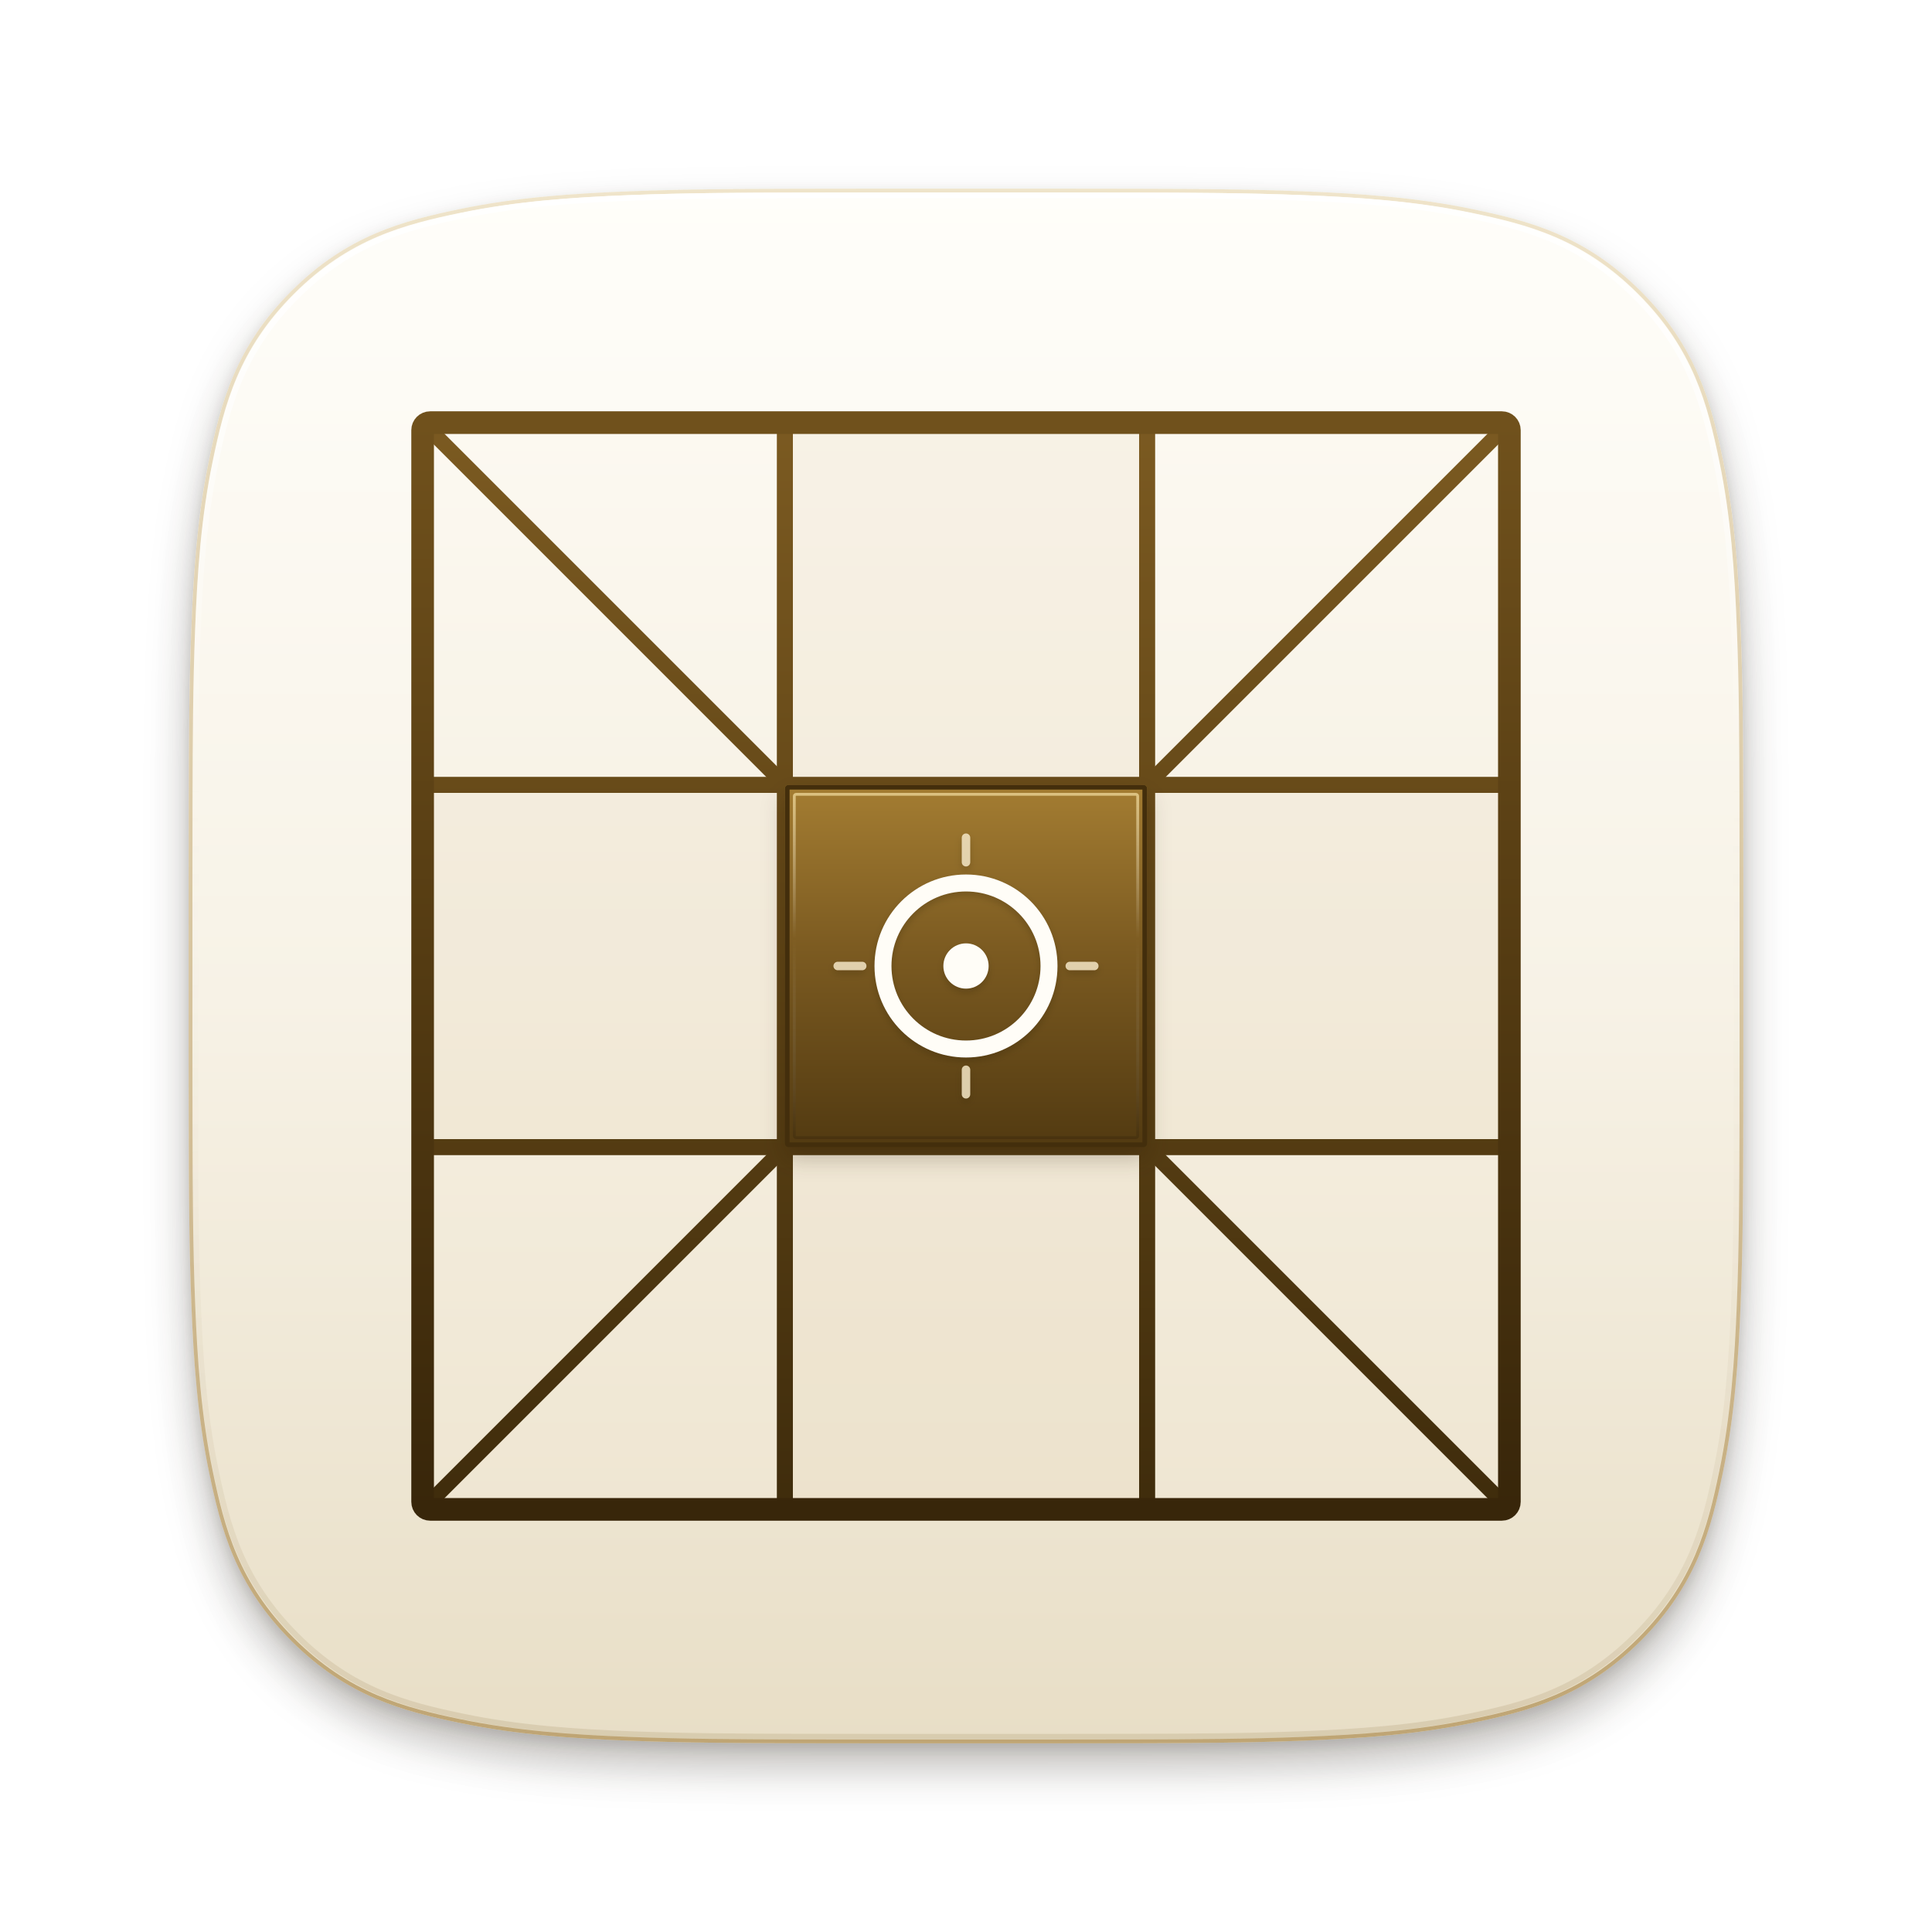
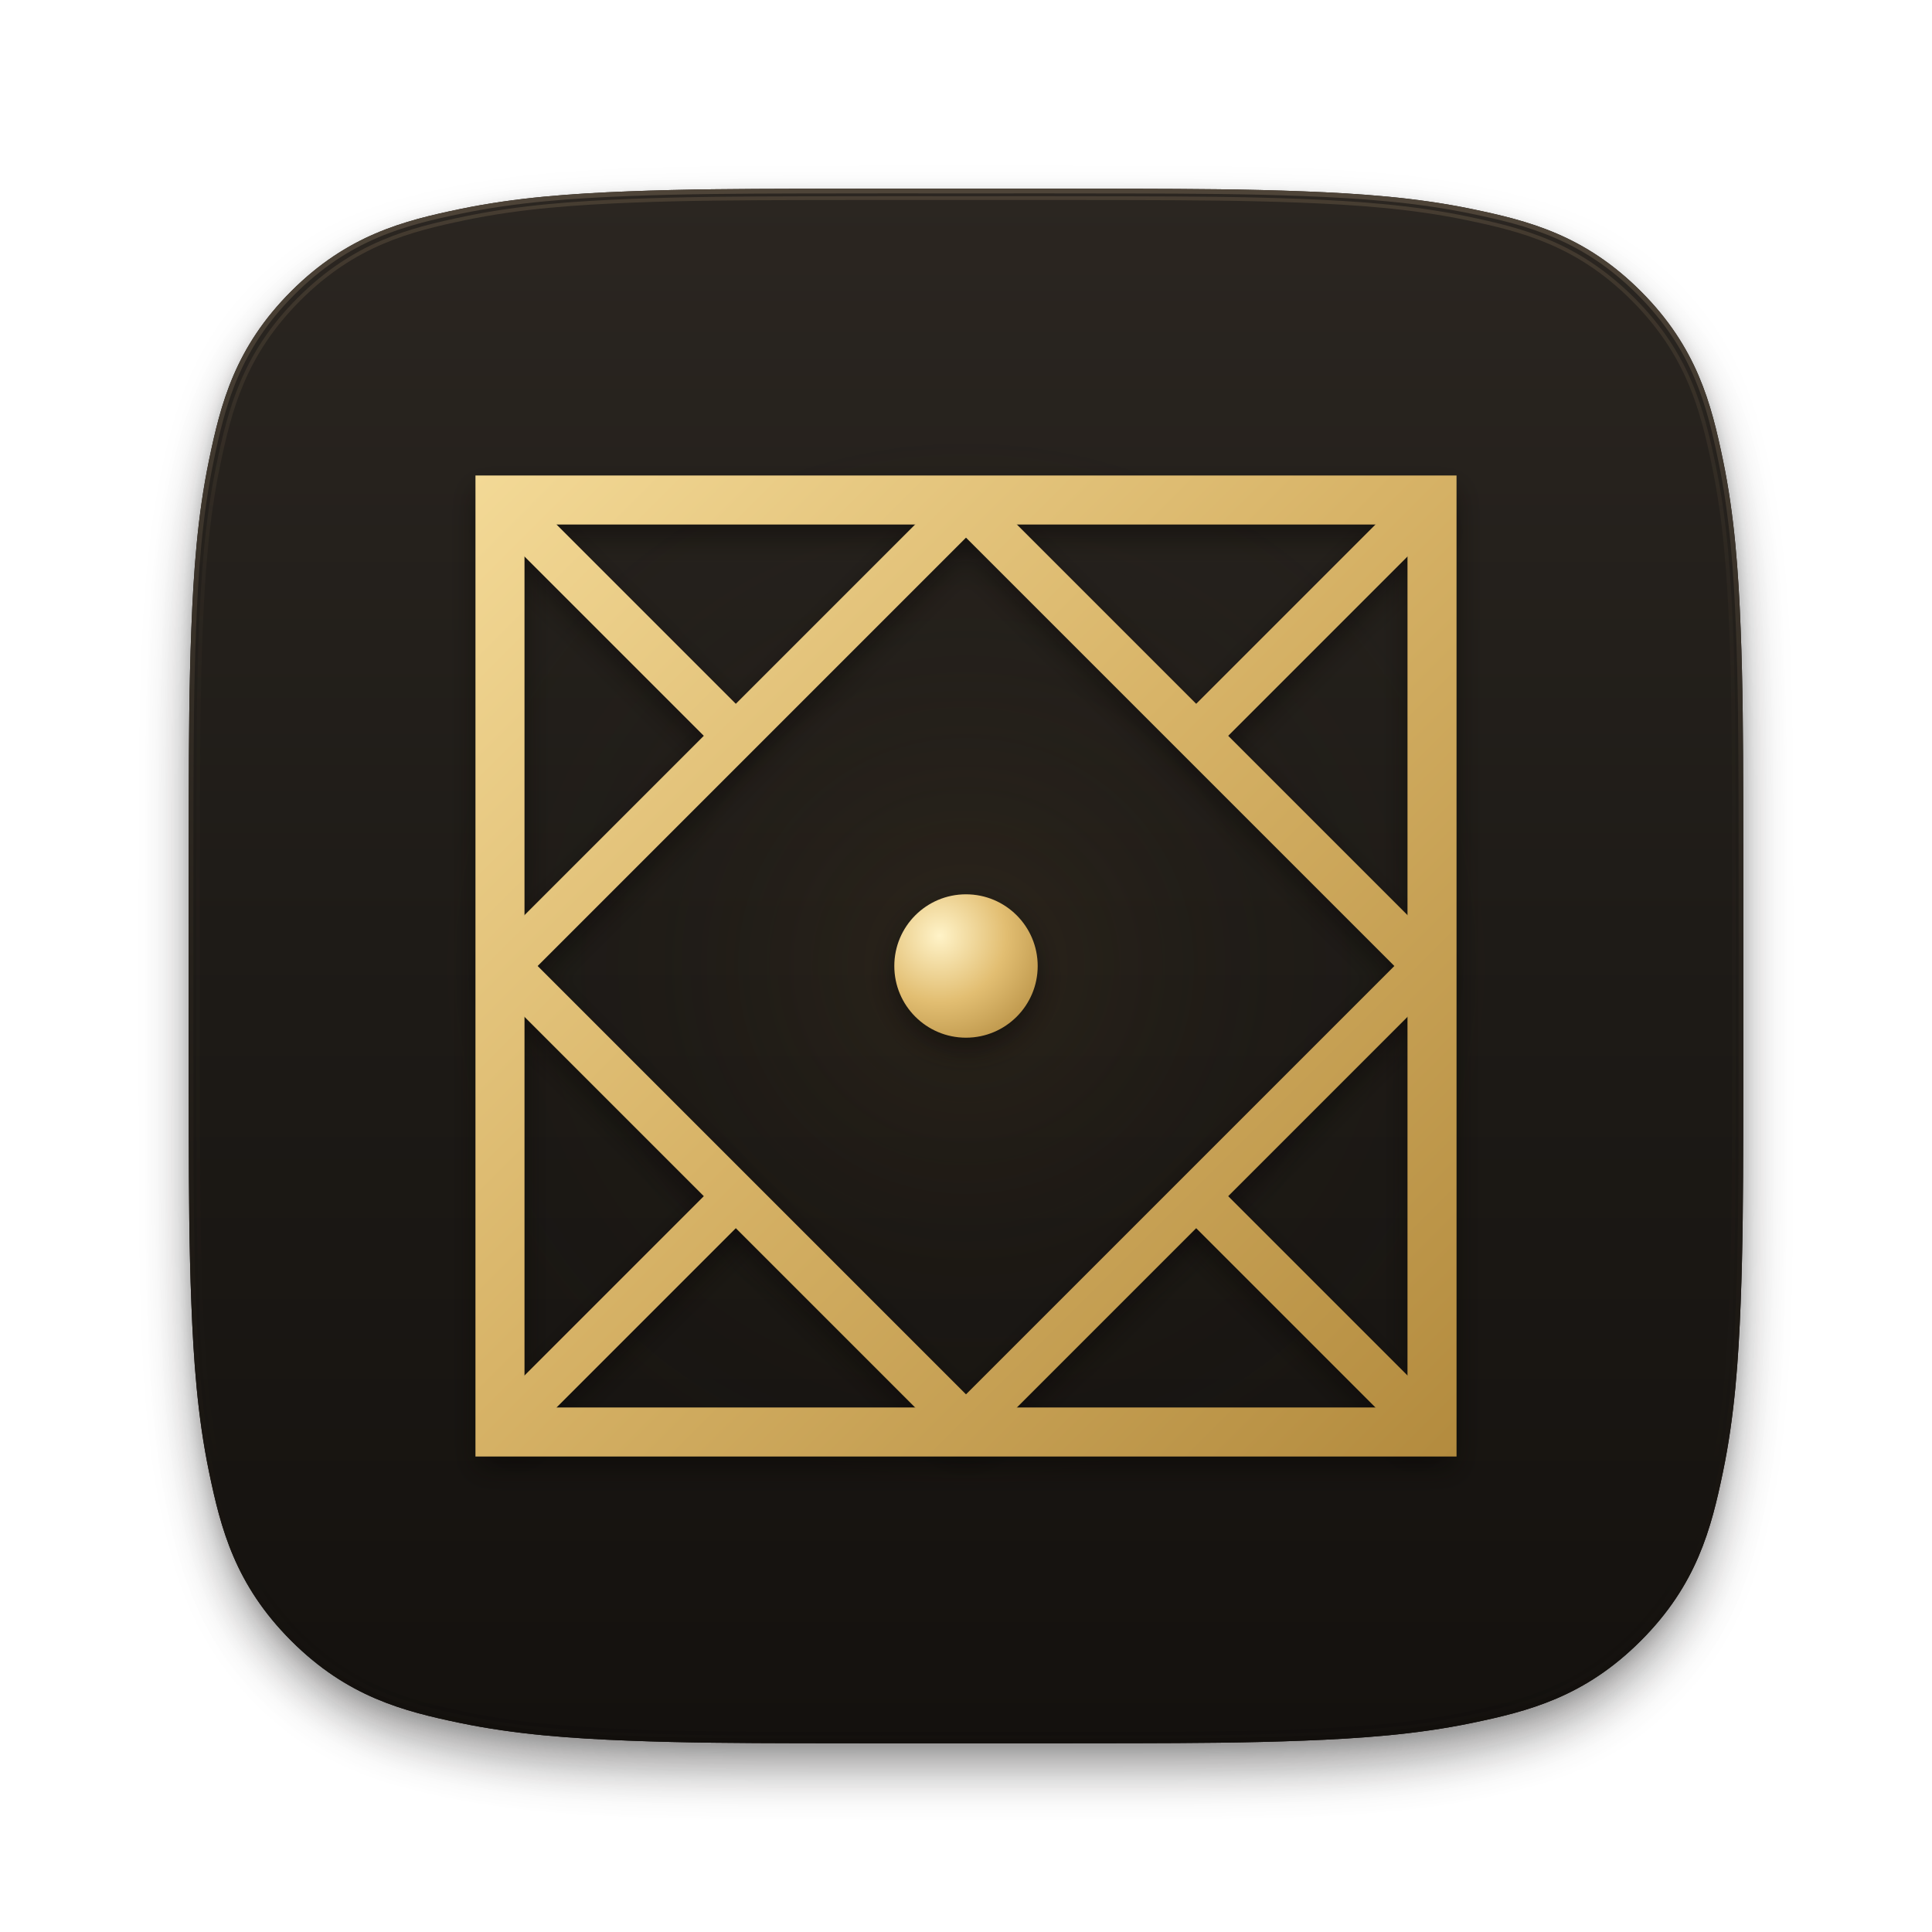
<svg xmlns="http://www.w3.org/2000/svg" width="1024" height="1024" viewBox="0 0 1024 1024">
  <defs>
-     <filter id="filter-1" filterUnits="userSpaceOnUse" x="40.994" y="40.994" width="942.011" height="942.011" data-vc-blend="multiply" color-interpolation-filters="sRGB">
-       <feGaussianBlur in="SourceAlpha" stdDeviation="3" />
+     <filter id="filter-1" filterUnits="userSpaceOnUse" x="34.494" y="34.494" width="955.011" height="955.011" data-vc-blend="multiply" color-interpolation-filters="sRGB">
+       <feGaussianBlur in="SourceAlpha" stdDeviation="3.5" />
      <feOffset dx="0" dy="3" result="shadow" />
-       <feFlood flood-color="#1c140a" flood-opacity="0.14" />
+       <feFlood flood-color="#0a0806" flood-opacity="0.18" />
      <feComposite in2="shadow" operator="in" result="paint" />
      <feMerge>
        <feMergeNode in="paint" />
        <feMergeNode in="SourceGraphic" />
      </feMerge>
    </filter>
-     <filter id="filter-2" filterUnits="userSpaceOnUse" x="40.994" y="40.994" width="942.011" height="942.011" data-vc-blend="multiply" color-interpolation-filters="sRGB">
-       <feGaussianBlur in="SourceAlpha" stdDeviation="11" />
-       <feOffset dx="0" dy="12" result="shadow" />
-       <feFlood flood-color="#1c140a" flood-opacity="0.26" />
+     <filter id="filter-2" filterUnits="userSpaceOnUse" x="34.494" y="34.494" width="955.011" height="955.011" data-vc-blend="multiply" color-interpolation-filters="sRGB">
+       <feGaussianBlur in="SourceAlpha" stdDeviation="12" />
+       <feOffset dx="0" dy="14" result="shadow" />
+       <feFlood flood-color="#0a0806" flood-opacity="0.34" />
      <feComposite in2="shadow" operator="in" result="paint" />
      <feMerge>
        <feMergeNode in="paint" />
        <feMergeNode in="SourceGraphic" />
      </feMerge>
    </filter>
    <linearGradient id="linear-gradient-1" x1="512" y1="100" x2="512" y2="924" gradientUnits="userSpaceOnUse">
-       <stop offset="0" stop-color="#fffefa" />
-       <stop offset="0.52" stop-color="#f7f2e6" />
-       <stop offset="1" stop-color="#e8dec6" />
+       <stop offset="0" stop-color="#2b2621" />
+       <stop offset="0.48" stop-color="#1e1b17" />
+       <stop offset="1" stop-color="#14110e" />
    </linearGradient>
    <clipPath id="clip-path-1">
      <path d="M512 100 C541.8 100 571.61 99.97 601.41 100.05 C631.22 100.12 661.02 100.25 690.83 101.42 C720.63 102.58 750.44 104.61 780.24 110.81 C810.04 117.01 839.85 124.54 869.65 154.35 C899.46 184.15 906.99 213.96 913.19 243.76 C919.39 273.56 921.42 303.37 922.58 333.17 C923.75 362.98 923.88 392.78 923.95 422.59 C924.03 452.39 924 482.2 924 512 C924 541.8 924.03 571.61 923.95 601.41 C923.88 631.22 923.75 661.02 922.58 690.83 C921.42 720.63 919.39 750.44 913.19 780.24 C906.99 810.04 899.46 839.85 869.65 869.65 C839.85 899.46 810.04 906.99 780.24 913.19 C750.44 919.39 720.63 921.42 690.83 922.58 C661.02 923.75 631.22 923.88 601.41 923.95 C571.61 924.03 541.8 924 512 924 C482.2 924 452.39 924.03 422.59 923.95 C392.78 923.88 362.98 923.75 333.17 922.58 C303.37 921.42 273.56 919.39 243.76 913.19 C213.96 906.99 184.15 899.46 154.35 869.65 C124.54 839.85 117.01 810.04 110.81 780.24 C104.61 750.44 102.58 720.63 101.42 690.83 C100.25 661.02 100.12 631.22 100.05 601.41 C99.97 571.61 100 541.8 100 512 C100 482.2 99.97 452.39 100.05 422.59 C100.12 392.78 100.25 362.98 101.42 333.17 C102.58 303.37 104.61 273.56 110.81 243.76 C117.01 213.96 124.54 184.15 154.35 154.35 C184.15 124.54 213.96 117.01 243.76 110.81 C273.56 104.61 303.37 102.58 333.17 101.42 C362.98 100.25 392.78 100.12 422.59 100.05 C452.39 99.97 482.2 100 512 100 Z" />
    </clipPath>
    <linearGradient id="linear-gradient-2" x1="512" y1="100" x2="512" y2="924" gradientUnits="userSpaceOnUse">
-       <stop offset="0" stop-color="#efe4ca" />
-       <stop offset="1" stop-color="#bfa574" />
+       <stop offset="0" stop-color="#4e4438" />
+       <stop offset="0.5" stop-color="#26211b" />
+       <stop offset="1" stop-color="#120f0c" />
    </linearGradient>
    <clipPath id="clip-path-2">
-       <path d="M512 102 C541.66 102 571.32 101.97 600.98 102.05 C630.64 102.12 660.3 102.25 689.96 103.41 C719.62 104.57 749.28 106.58 778.94 112.75 C808.6 118.92 838.26 126.42 867.92 156.08 C897.58 185.74 905.08 215.4 911.25 245.06 C917.42 274.72 919.43 304.38 920.59 334.04 C921.75 363.7 921.88 393.36 921.95 423.02 C922.03 452.68 922 482.34 922 512 C922 541.66 922.03 571.32 921.95 600.98 C921.88 630.64 921.75 660.3 920.59 689.96 C919.43 719.62 917.42 749.28 911.25 778.94 C905.08 808.6 897.58 838.26 867.92 867.92 C838.26 897.58 808.6 905.08 778.94 911.25 C749.28 917.42 719.62 919.43 689.96 920.59 C660.3 921.75 630.64 921.88 600.98 921.95 C571.32 922.03 541.66 922 512 922 C482.34 922 452.68 922.03 423.02 921.95 C393.36 921.88 363.7 921.75 334.04 920.59 C304.38 919.43 274.72 917.42 245.06 911.25 C215.4 905.08 185.74 897.58 156.08 867.92 C126.42 838.26 118.92 808.6 112.75 778.94 C106.58 749.28 104.57 719.62 103.41 689.96 C102.25 660.3 102.12 630.64 102.05 600.98 C101.97 571.32 102 541.66 102 512 C102 482.34 101.97 452.68 102.05 423.02 C102.12 393.36 102.25 363.7 103.41 334.04 C104.57 304.38 106.58 274.72 112.75 245.06 C118.92 215.4 126.42 185.74 156.08 156.08 C185.74 126.42 215.4 118.92 245.06 112.75 C274.72 106.58 304.38 104.57 334.04 103.41 C363.7 102.25 393.36 102.12 423.02 102.05 C452.68 101.97 482.34 102 512 102 Z" />
+       <path d="M512 104 C541.52 104 571.03 103.97 600.55 104.05 C630.06 104.12 659.58 104.25 689.09 105.4 C718.61 106.56 748.12 108.56 777.64 114.7 C807.15 120.84 836.67 128.3 866.18 157.82 C895.7 187.33 903.16 216.85 909.3 246.36 C915.44 275.88 917.44 305.39 918.6 334.91 C919.75 364.42 919.88 393.94 919.95 423.45 C920.03 452.97 920 482.48 920 512 C920 541.52 920.03 571.03 919.95 600.55 C919.88 630.06 919.75 659.58 918.6 689.09 C917.44 718.61 915.44 748.12 909.3 777.64 C903.16 807.15 895.7 836.67 866.18 866.18 C836.67 895.7 807.15 903.16 777.64 909.3 C748.12 915.44 718.61 917.44 689.09 918.6 C659.58 919.75 630.06 919.88 600.55 919.95 C571.03 920.03 541.52 920 512 920 C482.48 920 452.97 920.03 423.45 919.95 C393.94 919.88 364.42 919.75 334.91 918.6 C305.39 917.44 275.88 915.44 246.36 909.3 C216.85 903.16 187.33 895.7 157.82 866.18 C128.3 836.67 120.84 807.15 114.7 777.64 C108.56 748.12 106.56 718.61 105.4 689.09 C104.25 659.58 104.12 630.06 104.05 600.55 C103.97 571.03 104 541.52 104 512 C104 482.48 103.97 452.97 104.05 423.45 C104.12 393.94 104.25 364.42 105.4 334.91 C106.56 305.39 108.56 275.88 114.7 246.36 C120.84 216.85 128.3 187.33 157.82 157.82 C187.33 128.3 216.85 120.84 246.36 114.7 C275.88 108.56 305.39 106.56 334.91 105.4 C364.42 104.25 393.94 104.12 423.45 104.05 C452.97 103.97 482.48 104 512 104 Z" />
    </clipPath>
-     <linearGradient id="linear-gradient-3" x1="512" y1="102" x2="512" y2="922" gradientUnits="userSpaceOnUse">
-       <stop offset="0" stop-color="#ffffff" stop-opacity="0.92" />
-       <stop offset="0.36" stop-color="#ffffff" stop-opacity="0" />
-       <stop offset="1" stop-color="#7c5b21" stop-opacity="0.14" />
+     <linearGradient id="linear-gradient-3" x1="512" y1="104" x2="512" y2="920" gradientUnits="userSpaceOnUse">
+       <stop offset="0" stop-color="#6e5e49" stop-opacity="0.42" />
+       <stop offset="0.35" stop-color="#383026" stop-opacity="0.14" />
+       <stop offset="1" stop-color="#0e0c0a" stop-opacity="0.35" />
    </linearGradient>
-     <linearGradient id="linear-gradient-4" x1="512" y1="224" x2="512" y2="800" gradientUnits="userSpaceOnUse">
-       <stop offset="0" stop-color="#fcf9f1" />
-       <stop offset="1" stop-color="#efe6d2" />
-     </linearGradient>
-     <linearGradient id="linear-gradient-5" x1="512" y1="224" x2="512" y2="800" gradientUnits="userSpaceOnUse">
-       <stop offset="0" stop-color="#7b5a21" />
-       <stop offset="0.5" stop-color="#5e4315" />
-       <stop offset="1" stop-color="#3f2c0c" />
-     </linearGradient>
-     <linearGradient id="linear-gradient-6" x1="512" y1="224" x2="512" y2="800" gradientUnits="userSpaceOnUse">
-       <stop offset="0" stop-color="#70511c" />
-       <stop offset="0.5" stop-color="#543b12" />
-       <stop offset="1" stop-color="#38260a" />
-     </linearGradient>
-     <filter id="filter-3" filterUnits="userSpaceOnUse" x="390" y="390" width="244" height="244" data-vc-blend="multiply" color-interpolation-filters="sRGB">
-       <feGaussianBlur in="SourceAlpha" stdDeviation="6" />
-       <feOffset dx="0" dy="6" result="shadow" />
-       <feFlood flood-color="#2a1b06" flood-opacity="0.24" />
+     <radialGradient id="radial-gradient-1" cx="512" cy="512" r="300" gradientUnits="userSpaceOnUse">
+       <stop offset="0" stop-color="#5c4728" stop-opacity="0.22" />
+       <stop offset="0.55" stop-color="#30261a" stop-opacity="0.08" />
+       <stop offset="1" stop-color="#1e1b17" stop-opacity="0" />
+     </radialGradient>
+     <filter id="filter-3" filterUnits="userSpaceOnUse" x="227.515" y="227.515" width="200.971" height="200.971" data-vc-blend="multiply" color-interpolation-filters="sRGB">
+       <feGaussianBlur in="SourceAlpha" stdDeviation="7" />
+       <feOffset dx="0" dy="7" result="shadow" />
+       <feFlood flood-color="#080604" flood-opacity="0.44" />
      <feComposite in2="shadow" operator="in" result="paint" />
      <feMerge>
        <feMergeNode in="paint" />
        <feMergeNode in="SourceGraphic" />
      </feMerge>
    </filter>
-     <linearGradient id="linear-gradient-7" x1="512" y1="416" x2="512" y2="608" gradientUnits="userSpaceOnUse">
-       <stop offset="0" stop-color="#a47d32" />
-       <stop offset="0.45" stop-color="#7c5b21" />
-       <stop offset="1" stop-color="#523a11" />
-     </linearGradient>
-     <clipPath id="clip-path-3">
-       <path d="M418 416 L606 416 C607.105 416 608 416.895 608 418 L608 606 C608 607.105 607.105 608 606 608 L418 608 C416.895 608 416 607.105 416 606 L416 418 C416 416.895 416.895 416 418 416 Z" />
-     </clipPath>
-     <linearGradient id="linear-gradient-8" x1="512" y1="421" x2="512" y2="603" gradientUnits="userSpaceOnUse">
-       <stop offset="0" stop-color="#f6e1a4" stop-opacity="0.68" />
-       <stop offset="0.42" stop-color="#ffffff" stop-opacity="0" />
-       <stop offset="1" stop-color="#2f1f07" stop-opacity="0.3" />
-     </linearGradient>
-     <filter id="filter-4" filterUnits="userSpaceOnUse" x="431.75" y="431.75" width="160.5" height="160.5" data-vc-blend="multiply" color-interpolation-filters="sRGB">
-       <feGaussianBlur in="SourceAlpha" stdDeviation="2" />
-       <feOffset dx="0" dy="2" result="shadow" />
-       <feFlood flood-color="#2d1e07" flood-opacity="0.24" />
+     <filter id="filter-4" filterUnits="userSpaceOnUse" x="595.515" y="227.515" width="200.971" height="200.971" data-vc-blend="multiply" color-interpolation-filters="sRGB">
+       <feGaussianBlur in="SourceAlpha" stdDeviation="7" />
+       <feOffset dx="0" dy="7" result="shadow" />
+       <feFlood flood-color="#080604" flood-opacity="0.44" />
      <feComposite in2="shadow" operator="in" result="paint" />
      <feMerge>
        <feMergeNode in="paint" />
        <feMergeNode in="SourceGraphic" />
      </feMerge>
    </filter>
+     <filter id="filter-5" filterUnits="userSpaceOnUse" x="595.515" y="595.515" width="200.971" height="200.971" data-vc-blend="multiply" color-interpolation-filters="sRGB">
+       <feGaussianBlur in="SourceAlpha" stdDeviation="7" />
+       <feOffset dx="0" dy="7" result="shadow" />
+       <feFlood flood-color="#080604" flood-opacity="0.44" />
+       <feComposite in2="shadow" operator="in" result="paint" />
+       <feMerge>
+         <feMergeNode in="paint" />
+         <feMergeNode in="SourceGraphic" />
+       </feMerge>
+     </filter>
+     <filter id="filter-6" filterUnits="userSpaceOnUse" x="227.515" y="595.515" width="200.971" height="200.971" data-vc-blend="multiply" color-interpolation-filters="sRGB">
+       <feGaussianBlur in="SourceAlpha" stdDeviation="7" />
+       <feOffset dx="0" dy="7" result="shadow" />
+       <feFlood flood-color="#080604" flood-opacity="0.44" />
+       <feComposite in2="shadow" operator="in" result="paint" />
+       <feMerge>
+         <feMergeNode in="paint" />
+         <feMergeNode in="SourceGraphic" />
+       </feMerge>
+     </filter>
+     <filter id="filter-7" filterUnits="userSpaceOnUse" x="229.515" y="229.515" width="564.971" height="564.971" data-vc-blend="multiply" color-interpolation-filters="sRGB">
+       <feGaussianBlur in="SourceAlpha" stdDeviation="7" />
+       <feOffset dx="0" dy="7" result="shadow" />
+       <feFlood flood-color="#080604" flood-opacity="0.44" />
+       <feComposite in2="shadow" operator="in" result="paint" />
+       <feMerge>
+         <feMergeNode in="paint" />
+         <feMergeNode in="SourceGraphic" />
+       </feMerge>
+     </filter>
+     <filter id="filter-8" filterUnits="userSpaceOnUse" x="222" y="222" width="580" height="580" data-vc-blend="multiply" color-interpolation-filters="sRGB">
+       <feGaussianBlur in="SourceAlpha" stdDeviation="7" />
+       <feOffset dx="0" dy="7" result="shadow" />
+       <feFlood flood-color="#080604" flood-opacity="0.44" />
+       <feComposite in2="shadow" operator="in" result="paint" />
+       <feMerge>
+         <feMergeNode in="paint" />
+         <feMergeNode in="SourceGraphic" />
+       </feMerge>
+     </filter>
+     <clipPath id="clip-path-3">
+       <path d="M252 252 L772 252 L772 772 L252 772 Z" />
+     </clipPath>
+     <linearGradient id="linear-gradient-4" x1="252" y1="252" x2="772" y2="772" gradientUnits="userSpaceOnUse">
+       <stop offset="0" stop-color="#f3d996" />
+       <stop offset="0.46" stop-color="#d8b468" />
+       <stop offset="1" stop-color="#b38b3e" />
+     </linearGradient>
+     <clipPath id="clip-path-4">
+       <path d="M252 252 L772 252 L772 772 L252 772 Z" />
+     </clipPath>
+     <filter id="filter-9" filterUnits="userSpaceOnUse" x="445" y="445" width="134" height="134" data-vc-blend="multiply" color-interpolation-filters="sRGB">
+       <feGaussianBlur in="SourceAlpha" stdDeviation="7" />
+       <feOffset dx="0" dy="6" result="shadow" />
+       <feFlood flood-color="#080604" flood-opacity="0.52" />
+       <feComposite in2="shadow" operator="in" result="paint" />
+       <feMerge>
+         <feMergeNode in="paint" />
+         <feMergeNode in="SourceGraphic" />
+       </feMerge>
+     </filter>
+     <radialGradient id="radial-gradient-2" cx="498" cy="496" r="77.795" gradientUnits="userSpaceOnUse">
+       <stop offset="0" stop-color="#fff3c8" />
+       <stop offset="0.45" stop-color="#e2be72" />
+       <stop offset="1" stop-color="#a67e33" />
+     </radialGradient>
  </defs>
  <g id="Layer_1" data-name="Layer 1">
    <g filter="url(#filter-1)">
      <g filter="url(#filter-2)">
-         <g id="MacOS_Squircle_Base" data-name="MacOS Squircle Base">
+         <g id="MacOS_Lacquer_Squircle_Base" data-name="MacOS Lacquer Squircle Base">
          <path d="M512 100 C541.8 100 571.61 99.97 601.41 100.05 C631.22 100.12 661.02 100.25 690.83 101.42 C720.63 102.58 750.44 104.61 780.24 110.81 C810.04 117.01 839.85 124.54 869.65 154.35 C899.46 184.15 906.99 213.96 913.19 243.76 C919.39 273.56 921.42 303.37 922.58 333.17 C923.75 362.98 923.88 392.78 923.95 422.59 C924.03 452.39 924 482.2 924 512 C924 541.8 924.03 571.61 923.95 601.41 C923.88 631.22 923.75 661.02 922.58 690.83 C921.42 720.63 919.39 750.44 913.19 780.24 C906.99 810.04 899.46 839.85 869.65 869.65 C839.85 899.46 810.04 906.99 780.24 913.19 C750.44 919.39 720.63 921.42 690.83 922.58 C661.02 923.75 631.22 923.88 601.41 923.95 C571.61 924.03 541.8 924 512 924 C482.2 924 452.39 924.03 422.59 923.95 C392.78 923.88 362.98 923.75 333.17 922.58 C303.37 921.42 273.56 919.39 243.76 913.19 C213.96 906.99 184.15 899.46 154.35 869.65 C124.54 839.85 117.01 810.04 110.81 780.24 C104.61 750.44 102.58 720.63 101.42 690.83 C100.25 661.02 100.12 631.22 100.05 601.41 C99.97 571.61 100 541.8 100 512 C100 482.2 99.97 452.39 100.05 422.59 C100.12 392.78 100.25 362.98 101.42 333.17 C102.58 303.37 104.61 273.56 110.81 243.76 C117.01 213.96 124.54 184.15 154.35 154.35 C184.15 124.54 213.96 117.01 243.76 110.81 C273.56 104.61 303.37 102.58 333.17 101.42 C362.98 100.25 392.78 100.12 422.59 100.05 C452.39 99.97 482.2 100 512 100 Z" fill="url(#linear-gradient-1)" />
-           <path d="M512 100 C541.8 100 571.61 99.97 601.41 100.05 C631.22 100.12 661.02 100.25 690.83 101.42 C720.63 102.58 750.44 104.61 780.24 110.81 C810.04 117.01 839.85 124.54 869.65 154.35 C899.46 184.15 906.99 213.96 913.19 243.76 C919.39 273.56 921.42 303.37 922.58 333.17 C923.75 362.98 923.88 392.78 923.95 422.59 C924.03 452.39 924 482.2 924 512 C924 541.8 924.03 571.61 923.95 601.41 C923.88 631.22 923.75 661.02 922.58 690.83 C921.42 720.63 919.39 750.44 913.19 780.24 C906.99 810.04 899.46 839.85 869.65 869.65 C839.85 899.46 810.04 906.99 780.24 913.19 C750.44 919.39 720.63 921.42 690.83 922.58 C661.02 923.75 631.22 923.88 601.41 923.95 C571.61 924.03 541.8 924 512 924 C482.2 924 452.39 924.03 422.59 923.95 C392.78 923.88 362.98 923.75 333.17 922.58 C303.37 921.42 273.56 919.39 243.76 913.19 C213.96 906.99 184.15 899.46 154.35 869.65 C124.54 839.85 117.01 810.04 110.81 780.24 C104.61 750.44 102.58 720.63 101.42 690.83 C100.25 661.02 100.12 631.22 100.05 601.41 C99.97 571.61 100 541.8 100 512 C100 482.2 99.97 452.39 100.05 422.59 C100.12 392.78 100.25 362.98 101.42 333.17 C102.58 303.37 104.61 273.56 110.81 243.76 C117.01 213.96 124.54 184.15 154.35 154.35 C184.15 124.54 213.96 117.01 243.76 110.81 C273.56 104.61 303.37 102.58 333.17 101.42 C362.98 100.25 392.78 100.12 422.59 100.05 C452.39 99.97 482.2 100 512 100 Z" fill="none" stroke="url(#linear-gradient-2)" stroke-width="4" stroke-miterlimit="10" clip-path="url(#clip-path-1)" />
+           <path d="M512 100 C541.8 100 571.61 99.97 601.41 100.05 C631.22 100.12 661.02 100.25 690.83 101.42 C720.63 102.58 750.44 104.61 780.24 110.81 C810.04 117.01 839.85 124.54 869.65 154.35 C899.46 184.15 906.99 213.96 913.19 243.76 C919.39 273.56 921.42 303.37 922.58 333.17 C923.75 362.98 923.88 392.78 923.95 422.59 C924.03 452.39 924 482.2 924 512 C924 541.8 924.03 571.61 923.95 601.41 C923.88 631.22 923.75 661.02 922.58 690.83 C921.42 720.63 919.39 750.44 913.19 780.24 C906.99 810.04 899.46 839.85 869.65 869.65 C839.85 899.46 810.04 906.99 780.24 913.19 C750.44 919.39 720.63 921.42 690.83 922.58 C661.02 923.75 631.22 923.88 601.41 923.95 C571.61 924.03 541.8 924 512 924 C482.2 924 452.39 924.03 422.59 923.95 C392.78 923.88 362.98 923.75 333.17 922.58 C303.37 921.42 273.56 919.39 243.76 913.19 C213.96 906.99 184.15 899.46 154.35 869.65 C124.54 839.85 117.01 810.04 110.81 780.24 C104.61 750.44 102.58 720.63 101.42 690.83 C100.25 661.02 100.12 631.22 100.05 601.41 C99.97 571.61 100 541.8 100 512 C100 482.2 99.97 452.39 100.05 422.59 C100.12 392.78 100.25 362.98 101.42 333.17 C102.58 303.37 104.61 273.56 110.81 243.76 C117.01 213.96 124.54 184.15 154.35 154.35 C184.15 124.54 213.96 117.01 243.76 110.81 C273.56 104.61 303.37 102.58 333.17 101.42 C362.98 100.25 392.78 100.12 422.59 100.05 C452.39 99.97 482.2 100 512 100 Z" fill="none" stroke="url(#linear-gradient-2)" stroke-width="5" stroke-miterlimit="10" clip-path="url(#clip-path-1)" />
        </g>
      </g>
    </g>
-     <g id="Squircle_Specular_Rim" data-name="Squircle Specular Rim">
-       <path d="M512 102 C541.66 102 571.32 101.97 600.98 102.05 C630.64 102.12 660.3 102.25 689.96 103.41 C719.62 104.57 749.28 106.58 778.94 112.75 C808.6 118.92 838.26 126.42 867.92 156.08 C897.58 185.74 905.08 215.4 911.25 245.06 C917.42 274.72 919.43 304.38 920.59 334.04 C921.75 363.7 921.88 393.36 921.95 423.02 C922.03 452.68 922 482.34 922 512 C922 541.66 922.03 571.32 921.95 600.98 C921.88 630.64 921.75 660.3 920.59 689.96 C919.43 719.62 917.42 749.28 911.25 778.94 C905.08 808.6 897.58 838.26 867.92 867.92 C838.26 897.58 808.6 905.08 778.94 911.25 C749.28 917.42 719.62 919.43 689.96 920.59 C660.3 921.75 630.64 921.88 600.98 921.95 C571.32 922.03 541.66 922 512 922 C482.34 922 452.68 922.03 423.02 921.95 C393.36 921.88 363.7 921.75 334.04 920.59 C304.38 919.43 274.72 917.42 245.06 911.25 C215.4 905.08 185.74 897.58 156.08 867.92 C126.42 838.26 118.92 808.6 112.75 778.94 C106.58 749.28 104.57 719.62 103.41 689.96 C102.25 660.3 102.12 630.64 102.05 600.98 C101.97 571.32 102 541.66 102 512 C102 482.34 101.97 452.68 102.05 423.02 C102.12 393.36 102.25 363.7 103.41 334.04 C104.57 304.38 106.58 274.72 112.75 245.06 C118.92 215.4 126.42 185.74 156.08 156.08 C185.74 126.42 215.4 118.92 245.06 112.75 C274.72 106.58 304.38 104.57 334.04 103.41 C363.7 102.25 393.36 102.12 423.02 102.05 C452.68 101.97 482.34 102 512 102 Z" fill="none" stroke="url(#linear-gradient-3)" stroke-width="6" stroke-miterlimit="10" clip-path="url(#clip-path-2)" />
+     <g id="Squircle_Inner_Rim_Highlight" data-name="Squircle Inner Rim Highlight">
+       <path d="M512 104 C541.52 104 571.03 103.97 600.55 104.05 C630.06 104.12 659.58 104.25 689.09 105.4 C718.61 106.56 748.12 108.56 777.64 114.7 C807.15 120.84 836.67 128.3 866.18 157.82 C895.7 187.33 903.16 216.85 909.3 246.36 C915.44 275.88 917.44 305.39 918.6 334.91 C919.75 364.42 919.88 393.94 919.95 423.45 C920.03 452.97 920 482.48 920 512 C920 541.52 920.03 571.03 919.95 600.55 C919.88 630.06 919.75 659.58 918.6 689.09 C917.44 718.61 915.44 748.12 909.3 777.64 C903.16 807.15 895.7 836.67 866.18 866.18 C836.67 895.7 807.15 903.16 777.64 909.3 C748.12 915.44 718.61 917.44 689.09 918.6 C659.58 919.75 630.06 919.88 600.55 919.95 C571.03 920.03 541.52 920 512 920 C482.48 920 452.97 920.03 423.45 919.95 C393.94 919.88 364.42 919.75 334.91 918.6 C305.39 917.44 275.88 915.44 246.36 909.3 C216.85 903.16 187.33 895.7 157.82 866.18 C128.3 836.67 120.84 807.15 114.7 777.64 C108.56 748.12 106.56 718.61 105.4 689.09 C104.25 659.58 104.12 630.06 104.05 600.55 C103.97 571.03 104 541.52 104 512 C104 482.48 103.97 452.97 104.05 423.45 C104.12 393.94 104.25 364.42 105.4 334.91 C106.56 305.39 108.56 275.88 114.7 246.36 C120.84 216.85 128.3 187.33 157.82 157.82 C187.33 128.3 216.85 120.84 246.36 114.7 C275.88 108.56 305.39 106.56 334.91 105.4 C364.42 104.25 393.94 104.12 423.45 104.05 C452.97 103.97 482.48 104 512 104 Z" fill="none" stroke="url(#linear-gradient-3)" stroke-width="4" stroke-miterlimit="10" clip-path="url(#clip-path-2)" />
    </g>
-     <path id="Zata_Rag-Paper_Plate" data-name="Zata Rag-Paper Plate" d="M228 224 L796 224 C798.209 224 800 225.791 800 228 L800 796 C800 798.209 798.209 800 796 800 L228 800 C225.791 800 224 798.209 224 796 L224 228 C224 225.791 225.791 224 228 224 Z" fill="url(#linear-gradient-4)" />
-     <rect id="Zata_North_House_Tint" data-name="Zata North House Tint" x="416" y="224" width="192" height="192" fill="#dfcfaf" opacity="0.16" />
-     <rect id="Zata_South_House_Tint" data-name="Zata South House Tint" x="416" y="608" width="192" height="192" fill="#dfcfaf" opacity="0.16" />
-     <rect id="Zata_West_House_Tint" data-name="Zata West House Tint" x="224" y="416" width="192" height="192" fill="#dfcfaf" opacity="0.16" />
-     <rect id="Zata_East_House_Tint" data-name="Zata East House Tint" x="608" y="416" width="192" height="192" fill="#dfcfaf" opacity="0.16" />
-     <line id="Zata_Diagonal_NW" data-name="Zata Diagonal NW" x1="224" y1="224" x2="416" y2="416" fill="none" stroke="url(#linear-gradient-5)" stroke-width="8" stroke-miterlimit="10" />
-     <line id="Zata_Diagonal_NE" data-name="Zata Diagonal NE" x1="800" y1="224" x2="608" y2="416" fill="none" stroke="url(#linear-gradient-5)" stroke-width="8" stroke-miterlimit="10" />
-     <line id="Zata_Diagonal_SW" data-name="Zata Diagonal SW" x1="224" y1="800" x2="416" y2="608" fill="none" stroke="url(#linear-gradient-5)" stroke-width="8" stroke-miterlimit="10" />
-     <line id="Zata_Diagonal_SE" data-name="Zata Diagonal SE" x1="800" y1="800" x2="608" y2="608" fill="none" stroke="url(#linear-gradient-5)" stroke-width="8" stroke-miterlimit="10" />
-     <line id="Zata_Vertical_Left" data-name="Zata Vertical Left" x1="416" y1="224" x2="416" y2="800" fill="none" stroke="url(#linear-gradient-5)" stroke-width="8.5" stroke-miterlimit="10" />
-     <line id="Zata_Vertical_Right" data-name="Zata Vertical Right" x1="608" y1="224" x2="608" y2="800" fill="none" stroke="url(#linear-gradient-5)" stroke-width="8.5" stroke-miterlimit="10" />
-     <line id="Zata_Horizontal_Top" data-name="Zata Horizontal Top" x1="224" y1="416" x2="800" y2="416" fill="none" stroke="url(#linear-gradient-5)" stroke-width="8.5" stroke-miterlimit="10" />
-     <line id="Zata_Horizontal_Bottom" data-name="Zata Horizontal Bottom" x1="224" y1="608" x2="800" y2="608" fill="none" stroke="url(#linear-gradient-5)" stroke-width="8.5" stroke-miterlimit="10" />
-     <path id="Zata_Outer_Frame" data-name="Zata Outer Frame" d="M228 224 L796 224 C798.209 224 800 225.791 800 228 L800 796 C800 798.209 798.209 800 796 800 L228 800 C225.791 800 224 798.209 224 796 L224 228 C224 225.791 225.791 224 228 224 Z" fill="none" stroke="url(#linear-gradient-6)" stroke-width="12" stroke-miterlimit="10" />
+     <circle id="Warm_Lacquer_Ambient_Glow" data-name="Warm Lacquer Ambient Glow" cx="512" cy="512" r="300" fill="url(#radial-gradient-1)" />
    <g filter="url(#filter-3)">
-       <g id="Center_Bronze_Plaque" data-name="Center Bronze Plaque">
-         <path d="M418 416 L606 416 C607.105 416 608 416.895 608 418 L608 606 C608 607.105 607.105 608 606 608 L418 608 C416.895 608 416 607.105 416 606 L416 418 C416 416.895 416.895 416 418 416 Z" fill="url(#linear-gradient-7)" />
-         <path d="M418 416 L606 416 C607.105 416 608 416.895 608 418 L608 606 C608 607.105 607.105 608 606 608 L418 608 C416.895 608 416 607.105 416 606 L416 418 C416 416.895 416.895 416 418 416 Z" fill="none" stroke="#432e0c" stroke-width="5" stroke-miterlimit="10" clip-path="url(#clip-path-3)" />
+       <line id="Zata_Shadow_Diagonal_Top-Left" data-name="Zata Shadow Diagonal Top-Left" x1="266" y1="266" x2="390" y2="390" fill="none" stroke="#14110e" stroke-width="24" stroke-miterlimit="10" />
+     </g>
+     <g filter="url(#filter-4)">
+       <line id="Zata_Shadow_Diagonal_Top-Right" data-name="Zata Shadow Diagonal Top-Right" x1="758" y1="266" x2="634" y2="390" fill="none" stroke="#14110e" stroke-width="24" stroke-miterlimit="10" />
+     </g>
+     <g filter="url(#filter-5)">
+       <line id="Zata_Shadow_Diagonal_Bottom-Right" data-name="Zata Shadow Diagonal Bottom-Right" x1="758" y1="758" x2="634" y2="634" fill="none" stroke="#14110e" stroke-width="24" stroke-miterlimit="10" />
+     </g>
+     <g filter="url(#filter-6)">
+       <line id="Zata_Shadow_Diagonal_Bottom-Left" data-name="Zata Shadow Diagonal Bottom-Left" x1="266" y1="758" x2="390" y2="634" fill="none" stroke="#14110e" stroke-width="24" stroke-miterlimit="10" />
+     </g>
+     <g filter="url(#filter-7)">
+       <polygon id="Zata_Shadow_Diamond" data-name="Zata Shadow Diamond" points="512,268 756,512 512,756 268,512" fill="none" stroke="#14110e" stroke-width="24" stroke-linejoin="bevel" />
+     </g>
+     <g filter="url(#filter-8)">
+       <g id="Zata_Shadow_Outer_Frame" data-name="Zata Shadow Outer Frame">
+         <rect x="252" y="252" width="520" height="520" fill="none" stroke="#14110e" stroke-width="52" clip-path="url(#clip-path-3)" />
      </g>
    </g>
-     <path id="Plaque_Chamfer_Highlight" data-name="Plaque Chamfer Highlight" d="M422 421 L602 421 C602.552 421 603 421.448 603 422 L603 602 C603 602.552 602.552 603 602 603 L422 603 C421.448 603 421 602.552 421 602 L421 422 C421 421.448 421.448 421 422 421 Z" fill="none" stroke="url(#linear-gradient-8)" stroke-width="1.5" stroke-miterlimit="10" />
-     <g filter="url(#filter-4)">
-       <g id="Astronomical_Origin_Reticle" data-name="Astronomical Origin Reticle">
-         <circle id="Origin_Ecliptic_Ring" data-name="Origin Ecliptic Ring" cx="512" cy="512" r="44" fill="none" stroke="#fffdf7" stroke-width="9" stroke-miterlimit="10" />
-         <circle id="Origin_Solar_Point" data-name="Origin Solar Point" cx="512" cy="512" r="12" fill="#fffdf7" />
-         <line id="Origin_Meridian_Tick_1" data-name="Origin Meridian Tick 1" x1="512" y1="457" x2="512" y2="444" fill="none" stroke="#f4e6c6" stroke-width="4.5" stroke-linecap="round" stroke-miterlimit="10" opacity="0.85" />
-         <line id="Origin_Meridian_Tick_2" data-name="Origin Meridian Tick 2" x1="567" y1="512" x2="580" y2="512" fill="none" stroke="#f4e6c6" stroke-width="4.5" stroke-linecap="round" stroke-miterlimit="10" opacity="0.85" />
-         <line id="Origin_Meridian_Tick_3" data-name="Origin Meridian Tick 3" x1="512" y1="567" x2="512" y2="580" fill="none" stroke="#f4e6c6" stroke-width="4.5" stroke-linecap="round" stroke-miterlimit="10" opacity="0.85" />
-         <line id="Origin_Meridian_Tick_4" data-name="Origin Meridian Tick 4" x1="457" y1="512" x2="444" y2="512" fill="none" stroke="#f4e6c6" stroke-width="4.5" stroke-linecap="round" stroke-miterlimit="10" opacity="0.85" />
-       </g>
+     <line id="Zata_Gold_Diagonal_Top-Left" data-name="Zata Gold Diagonal Top-Left" x1="266" y1="266" x2="390" y2="390" fill="none" stroke="url(#linear-gradient-4)" stroke-width="24" stroke-miterlimit="10" />
+     <line id="Zata_Gold_Diagonal_Top-Right" data-name="Zata Gold Diagonal Top-Right" x1="758" y1="266" x2="634" y2="390" fill="none" stroke="url(#linear-gradient-4)" stroke-width="24" stroke-miterlimit="10" />
+     <line id="Zata_Gold_Diagonal_Bottom-Right" data-name="Zata Gold Diagonal Bottom-Right" x1="758" y1="758" x2="634" y2="634" fill="none" stroke="url(#linear-gradient-4)" stroke-width="24" stroke-miterlimit="10" />
+     <line id="Zata_Gold_Diagonal_Bottom-Left" data-name="Zata Gold Diagonal Bottom-Left" x1="266" y1="758" x2="390" y2="634" fill="none" stroke="url(#linear-gradient-4)" stroke-width="24" stroke-miterlimit="10" />
+     <polygon id="Zata_Gold_Inscribed_Diamond" data-name="Zata Gold Inscribed Diamond" points="512,268 756,512 512,756 268,512" fill="none" stroke="url(#linear-gradient-4)" stroke-width="24" stroke-linejoin="bevel" />
+     <g id="Zata_Gold_Outer_Frame" data-name="Zata Gold Outer Frame">
+       <rect x="252" y="252" width="520" height="520" fill="none" stroke="url(#linear-gradient-4)" stroke-width="52" clip-path="url(#clip-path-4)" />
+     </g>
+     <g filter="url(#filter-9)">
+       <circle id="Lagna_Celestial_Orb" data-name="Lagna Celestial Orb" cx="512" cy="512" r="38" fill="url(#radial-gradient-2)" />
    </g>
  </g>
</svg>
